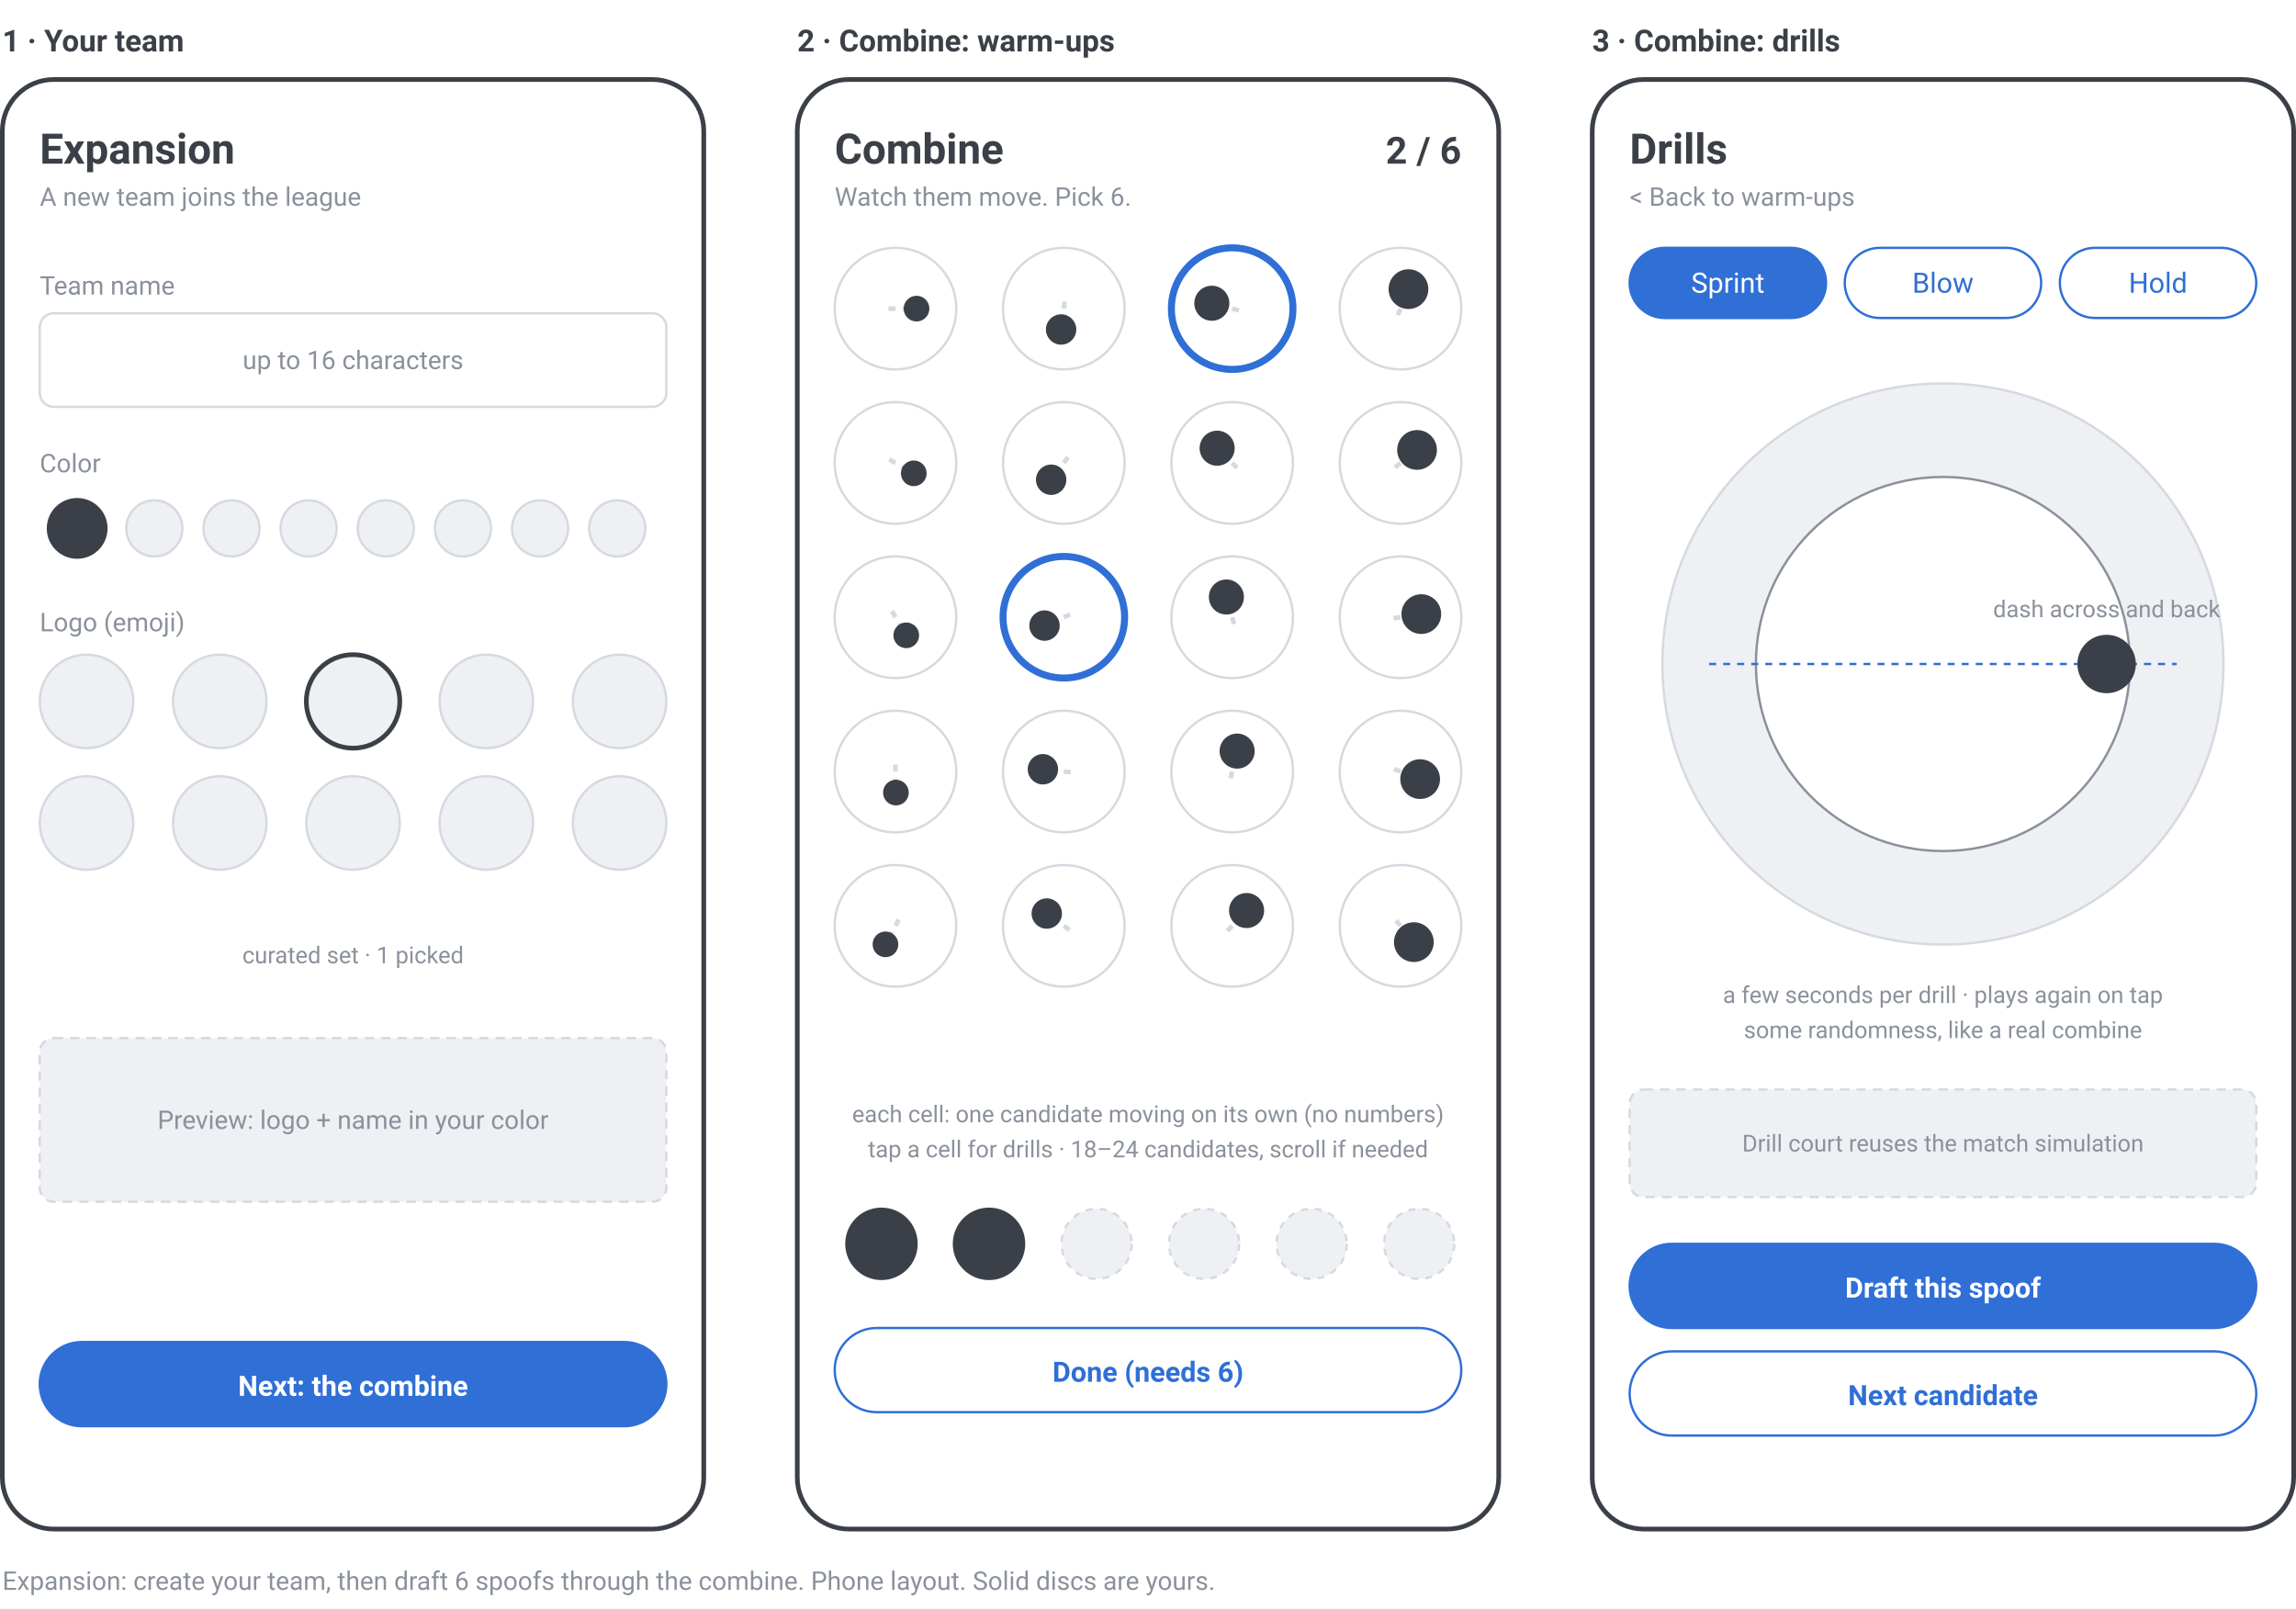
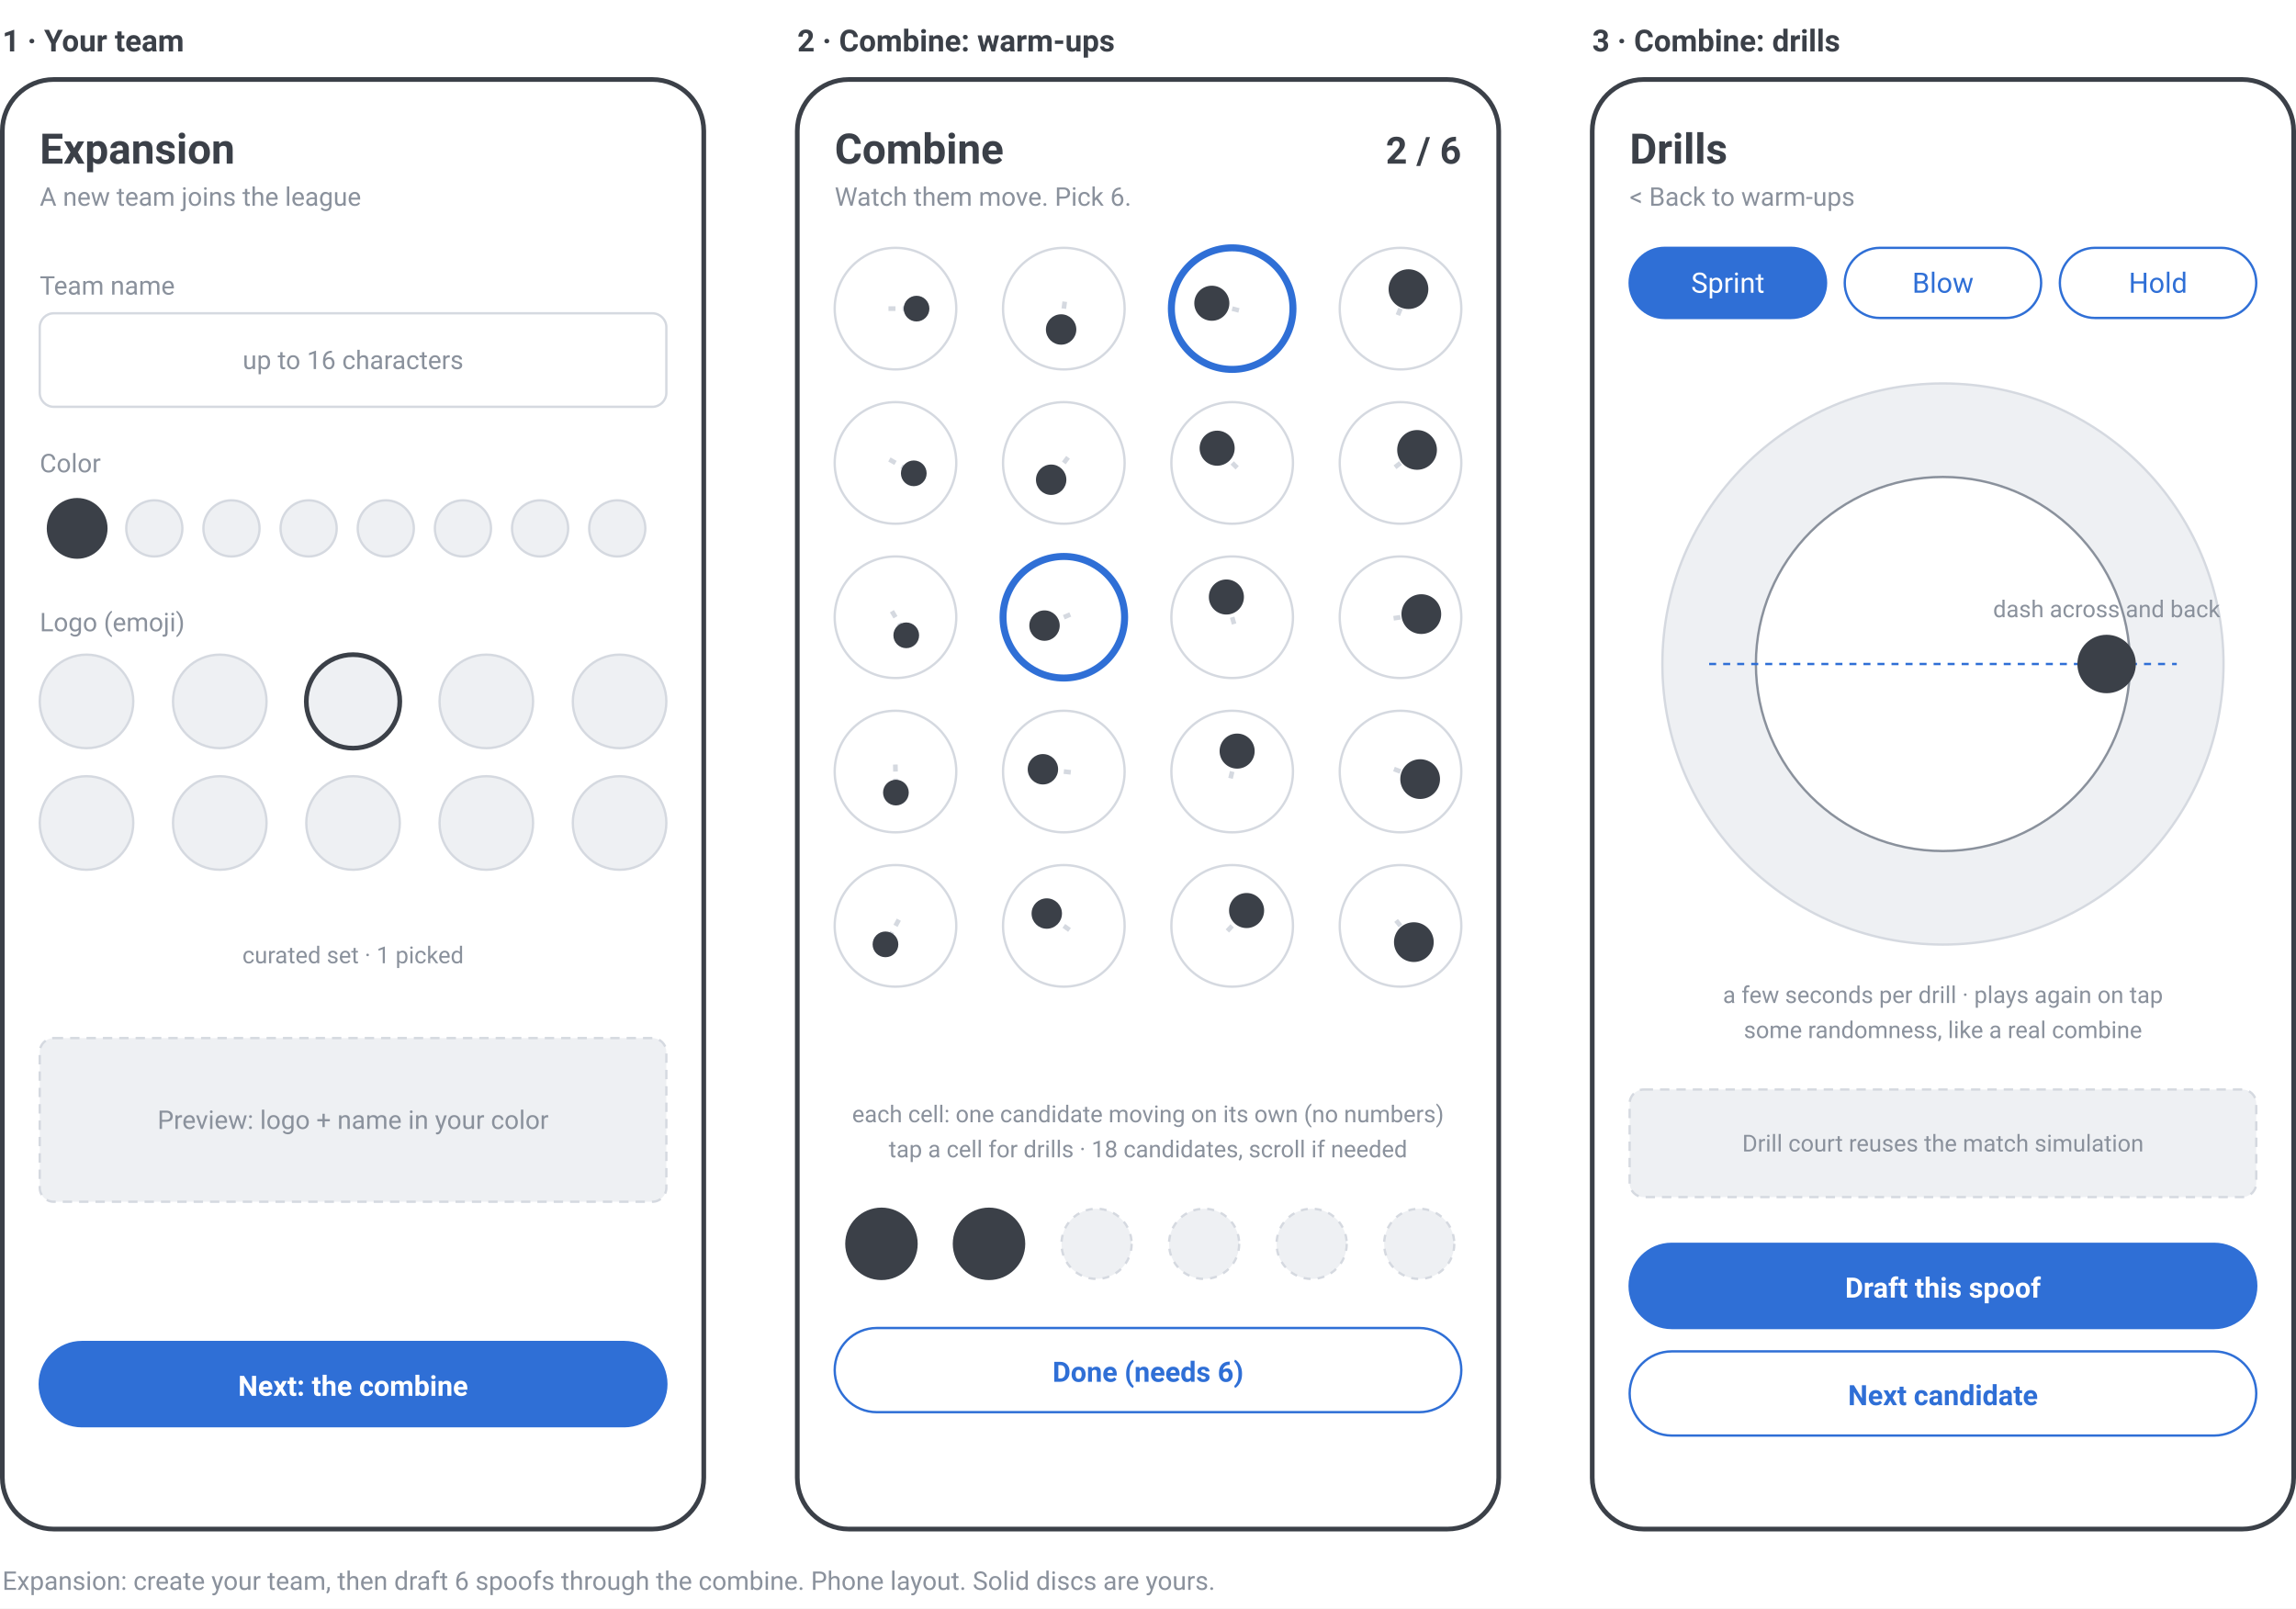
<svg xmlns="http://www.w3.org/2000/svg" width="982" height="688" viewBox="0 0 982 688" font-family="system-ui, -apple-system, Segoe UI, Roboto, sans-serif">
  <rect width="100%" height="100%" fill="#ffffff" />
  <g transform="translate(1,34)">
    <text x="0" y="-12" font-size="13" font-weight="700" fill="#3b4048">1 · Your team</text>
    <rect x="0" y="0" width="300" height="620" rx="22" fill="#ffffff" stroke="#3b4048" stroke-width="2" />
    <g>
      <text x="16" y="36" font-size="18" fill="#3b4048" text-anchor="start" font-weight="700">Expansion</text>
      <text x="16" y="54" font-size="11" fill="#8a919c" text-anchor="start" font-weight="400">A new team joins the league</text>
      <text x="16" y="92" font-size="11" fill="#8a919c" text-anchor="start" font-weight="400">Team name</text>
      <rect x="16" y="100" width="268" height="40" rx="6" fill="#ffffff" stroke="#d5d9e0" />
      <text x="150.0" y="123.85" font-size="11" fill="#8a919c" text-anchor="middle" font-weight="400">up to 16 characters</text>
      <text x="16" y="168" font-size="11" fill="#8a919c" text-anchor="start" font-weight="400">Color</text>
      <circle cx="32" cy="192" r="12" fill="#3b4048" stroke="#3b4048" stroke-width="2" />
      <circle cx="65" cy="192" r="12" fill="#eef0f3" stroke="#d5d9e0" stroke-width="1" />
      <circle cx="98" cy="192" r="12" fill="#eef0f3" stroke="#d5d9e0" stroke-width="1" />
      <circle cx="131" cy="192" r="12" fill="#eef0f3" stroke="#d5d9e0" stroke-width="1" />
      <circle cx="164" cy="192" r="12" fill="#eef0f3" stroke="#d5d9e0" stroke-width="1" />
      <circle cx="197" cy="192" r="12" fill="#eef0f3" stroke="#d5d9e0" stroke-width="1" />
      <circle cx="230" cy="192" r="12" fill="#eef0f3" stroke="#d5d9e0" stroke-width="1" />
      <circle cx="263" cy="192" r="12" fill="#eef0f3" stroke="#d5d9e0" stroke-width="1" />
      <text x="16" y="236" font-size="11" fill="#8a919c" text-anchor="start" font-weight="400">Logo (emoji)</text>
      <circle cx="36" cy="266" r="20" fill="#eef0f3" stroke="#d5d9e0" stroke-width="1" />
      <circle cx="93" cy="266" r="20" fill="#eef0f3" stroke="#d5d9e0" stroke-width="1" />
      <circle cx="150" cy="266" r="20" fill="#eef0f3" stroke="#3b4048" stroke-width="2" />
      <circle cx="207" cy="266" r="20" fill="#eef0f3" stroke="#d5d9e0" stroke-width="1" />
      <circle cx="264" cy="266" r="20" fill="#eef0f3" stroke="#d5d9e0" stroke-width="1" />
      <circle cx="36" cy="318" r="20" fill="#eef0f3" stroke="#d5d9e0" stroke-width="1" />
      <circle cx="93" cy="318" r="20" fill="#eef0f3" stroke="#d5d9e0" stroke-width="1" />
      <circle cx="150" cy="318" r="20" fill="#eef0f3" stroke="#d5d9e0" stroke-width="1" />
      <circle cx="207" cy="318" r="20" fill="#eef0f3" stroke="#d5d9e0" stroke-width="1" />
      <circle cx="264" cy="318" r="20" fill="#eef0f3" stroke="#d5d9e0" stroke-width="1" />
      <text x="150.0" y="378" font-size="10" fill="#8a919c" text-anchor="middle" font-weight="400">curated set · 1 picked</text>
      <rect x="16" y="410" width="268" height="70" rx="6" fill="#eef0f3" stroke="#d5d9e0" stroke-dasharray="4 3" />
      <text x="150.0" y="448.85" font-size="11" fill="#8a919c" text-anchor="middle" font-weight="400">Preview: logo + name in your color</text>
      <rect x="16" y="540" width="268" height="36" rx="18" fill="#2f6fd6" stroke="#2f6fd6" />
      <text x="150.0" y="563" font-size="12" fill="#ffffff" text-anchor="middle" font-weight="600">Next: the combine</text>
    </g>
  </g>
  <g transform="translate(341,34)">
    <text x="0" y="-12" font-size="13" font-weight="700" fill="#3b4048">2 · Combine: warm-ups</text>
    <rect x="0" y="0" width="300" height="620" rx="22" fill="#ffffff" stroke="#3b4048" stroke-width="2" />
    <g>
      <text x="16" y="36" font-size="18" fill="#3b4048" text-anchor="start" font-weight="700">Combine</text>
      <text x="16" y="54" font-size="11" fill="#8a919c" text-anchor="start" font-weight="400">Watch them move. Pick 6.</text>
      <text x="284" y="36" font-size="16" fill="#3b4048" text-anchor="end" font-weight="700">2 / 6</text>
      <circle cx="42" cy="98" r="26" fill="#ffffff" stroke="#d5d9e0" stroke-width="1" />
      <line x1="39.0" y1="98.0" x2="51.0" y2="98.0" stroke="#d5d9e0" stroke-width="2" stroke-dasharray="3 3" />
      <circle cx="51.0" cy="98.0" r="5" fill="#3b4048" stroke="#3b4048" stroke-width="1" />
      <circle cx="114" cy="98" r="26" fill="#ffffff" stroke="#d5d9e0" stroke-width="1" />
      <line x1="114.387" y1="95.025" x2="112.84" y2="106.925" stroke="#d5d9e0" stroke-width="2" stroke-dasharray="3 3" />
      <circle cx="112.84" cy="106.925" r="6" fill="#3b4048" stroke="#3b4048" stroke-width="1" />
      <circle cx="186" cy="98" r="26" fill="#ffffff" stroke="#2f6fd6" stroke-width="3" />
      <line x1="188.9" y1="98.767" x2="177.299" y2="95.7" stroke="#d5d9e0" stroke-width="2" stroke-dasharray="3 3" />
      <circle cx="177.299" cy="95.7" r="7" fill="#3b4048" stroke="#3b4048" stroke-width="1" />
      <circle cx="258" cy="98" r="26" fill="#ffffff" stroke="#d5d9e0" stroke-width="1" />
      <line x1="256.866" y1="100.777" x2="261.402" y2="89.668" stroke="#d5d9e0" stroke-width="2" stroke-dasharray="3 3" />
      <circle cx="261.402" cy="89.668" r="8" fill="#3b4048" stroke="#3b4048" stroke-width="1" />
      <circle cx="42" cy="164" r="26" fill="#ffffff" stroke="#d5d9e0" stroke-width="1" />
      <line x1="39.392" y1="162.518" x2="49.825" y2="168.447" stroke="#d5d9e0" stroke-width="2" stroke-dasharray="3 3" />
      <circle cx="49.825" cy="168.447" r="5" fill="#3b4048" stroke="#3b4048" stroke-width="1" />
      <circle cx="114" cy="164" r="26" fill="#ffffff" stroke="#d5d9e0" stroke-width="1" />
      <line x1="115.806" y1="161.605" x2="108.582" y2="171.186" stroke="#d5d9e0" stroke-width="2" stroke-dasharray="3 3" />
      <circle cx="108.582" cy="171.186" r="6" fill="#3b4048" stroke="#3b4048" stroke-width="1" />
      <circle cx="186" cy="164" r="26" fill="#ffffff" stroke="#d5d9e0" stroke-width="1" />
      <line x1="188.143" y1="166.1" x2="179.572" y2="157.701" stroke="#d5d9e0" stroke-width="2" stroke-dasharray="3 3" />
      <circle cx="179.572" cy="157.701" r="7" fill="#3b4048" stroke="#3b4048" stroke-width="1" />
      <circle cx="258" cy="164" r="26" fill="#ffffff" stroke="#d5d9e0" stroke-width="1" />
      <line x1="255.642" y1="165.854" x2="265.075" y2="158.437" stroke="#d5d9e0" stroke-width="2" stroke-dasharray="3 3" />
      <circle cx="265.075" cy="158.437" r="8" fill="#3b4048" stroke="#3b4048" stroke-width="1" />
      <circle cx="42" cy="230" r="26" fill="#ffffff" stroke="#d5d9e0" stroke-width="1" />
      <line x1="40.465" y1="227.423" x2="46.605" y2="237.732" stroke="#d5d9e0" stroke-width="2" stroke-dasharray="3 3" />
      <circle cx="46.605" cy="237.732" r="5" fill="#3b4048" stroke="#3b4048" stroke-width="1" />
      <circle cx="114" cy="230" r="26" fill="#ffffff" stroke="#2f6fd6" stroke-width="3" />
      <line x1="116.754" y1="228.81" x2="105.739" y2="233.571" stroke="#d5d9e0" stroke-width="2" stroke-dasharray="3 3" />
      <circle cx="105.739" cy="233.571" r="6" fill="#3b4048" stroke="#3b4048" stroke-width="1" />
      <circle cx="186" cy="230" r="26" fill="#ffffff" stroke="#d5d9e0" stroke-width="1" />
      <line x1="186.825" y1="232.884" x2="183.524" y2="221.347" stroke="#d5d9e0" stroke-width="2" stroke-dasharray="3 3" />
      <circle cx="183.524" cy="221.347" r="7" fill="#3b4048" stroke="#3b4048" stroke-width="1" />
      <circle cx="258" cy="230" r="26" fill="#ffffff" stroke="#d5d9e0" stroke-width="1" />
      <line x1="255.033" y1="230.447" x2="266.9" y2="228.659" stroke="#d5d9e0" stroke-width="2" stroke-dasharray="3 3" />
      <circle cx="266.9" cy="228.659" r="8" fill="#3b4048" stroke="#3b4048" stroke-width="1" />
      <circle cx="42" cy="296" r="26" fill="#ffffff" stroke="#d5d9e0" stroke-width="1" />
      <line x1="41.939" y1="293.001" x2="42.183" y2="304.998" stroke="#d5d9e0" stroke-width="2" stroke-dasharray="3 3" />
      <circle cx="42.183" cy="304.998" r="5" fill="#3b4048" stroke="#3b4048" stroke-width="1" />
      <circle cx="114" cy="296" r="26" fill="#ffffff" stroke="#d5d9e0" stroke-width="1" />
      <line x1="116.982" y1="296.326" x2="105.053" y2="295.022" stroke="#d5d9e0" stroke-width="2" stroke-dasharray="3 3" />
      <circle cx="105.053" cy="295.022" r="6" fill="#3b4048" stroke="#3b4048" stroke-width="1" />
      <circle cx="186" cy="296" r="26" fill="#ffffff" stroke="#d5d9e0" stroke-width="1" />
      <line x1="185.293" y1="298.915" x2="188.122" y2="287.254" stroke="#d5d9e0" stroke-width="2" stroke-dasharray="3 3" />
      <circle cx="188.122" cy="287.254" r="7" fill="#3b4048" stroke="#3b4048" stroke-width="1" />
      <circle cx="258" cy="296" r="26" fill="#ffffff" stroke="#d5d9e0" stroke-width="1" />
      <line x1="255.2" y1="294.923" x2="266.4" y2="299.232" stroke="#d5d9e0" stroke-width="2" stroke-dasharray="3 3" />
      <circle cx="266.4" cy="299.232" r="8" fill="#3b4048" stroke="#3b4048" stroke-width="1" />
      <circle cx="42" cy="362" r="26" fill="#ffffff" stroke="#d5d9e0" stroke-width="1" />
      <line x1="43.429" y1="359.362" x2="37.713" y2="369.913" stroke="#d5d9e0" stroke-width="2" stroke-dasharray="3 3" />
      <circle cx="37.713" cy="369.913" r="5" fill="#3b4048" stroke="#3b4048" stroke-width="1" />
      <circle cx="114" cy="362" r="26" fill="#ffffff" stroke="#d5d9e0" stroke-width="1" />
      <line x1="116.432" y1="363.757" x2="106.705" y2="356.729" stroke="#d5d9e0" stroke-width="2" stroke-dasharray="3 3" />
      <circle cx="106.705" cy="356.729" r="6" fill="#3b4048" stroke="#3b4048" stroke-width="1" />
      <circle cx="186" cy="362" r="26" fill="#ffffff" stroke="#d5d9e0" stroke-width="1" />
      <line x1="183.944" y1="364.185" x2="192.167" y2="355.445" stroke="#d5d9e0" stroke-width="2" stroke-dasharray="3 3" />
      <circle cx="192.167" cy="355.445" r="7" fill="#3b4048" stroke="#3b4048" stroke-width="1" />
      <circle cx="258" cy="362" r="26" fill="#ffffff" stroke="#d5d9e0" stroke-width="1" />
      <line x1="256.098" y1="359.68" x2="263.706" y2="368.96" stroke="#d5d9e0" stroke-width="2" stroke-dasharray="3 3" />
      <circle cx="263.706" cy="368.96" r="8" fill="#3b4048" stroke="#3b4048" stroke-width="1" />
      <text x="150.0" y="446" font-size="10" fill="#8a919c" text-anchor="middle" font-weight="400">each cell: one candidate moving on its own (no numbers)</text>
-       <text x="150.0" y="461" font-size="10" fill="#8a919c" text-anchor="middle" font-weight="400">tap a cell for drills · 18–24 candidates, scroll if needed</text>
+       <text x="150.0" y="461" font-size="10" fill="#8a919c" text-anchor="middle" font-weight="400">tap a cell for drills · 18 candidates, scroll if needed</text>
      <circle cx="36" cy="498" r="15" fill="#3b4048" stroke="#3b4048" stroke-width="1" />
      <circle cx="82" cy="498" r="15" fill="#3b4048" stroke="#3b4048" stroke-width="1" />
      <circle cx="128" cy="498" r="15" fill="#eef0f3" stroke="#d5d9e0" stroke-width="1" stroke-dasharray="3 3" />
      <circle cx="174" cy="498" r="15" fill="#eef0f3" stroke="#d5d9e0" stroke-width="1" stroke-dasharray="3 3" />
      <circle cx="220" cy="498" r="15" fill="#eef0f3" stroke="#d5d9e0" stroke-width="1" stroke-dasharray="3 3" />
      <circle cx="266" cy="498" r="15" fill="#eef0f3" stroke="#d5d9e0" stroke-width="1" stroke-dasharray="3 3" />
      <rect x="16" y="534" width="268" height="36" rx="18" fill="#ffffff" stroke="#2f6fd6" />
      <text x="150.0" y="557" font-size="12" fill="#2f6fd6" text-anchor="middle" font-weight="600">Done (needs 6)</text>
    </g>
  </g>
  <g transform="translate(681,34)">
    <text x="0" y="-12" font-size="13" font-weight="700" fill="#3b4048">3 · Combine: drills</text>
    <rect x="0" y="0" width="300" height="620" rx="22" fill="#ffffff" stroke="#3b4048" stroke-width="2" />
    <g>
      <text x="16" y="36" font-size="18" fill="#3b4048" text-anchor="start" font-weight="700">Drills</text>
      <text x="16" y="54" font-size="11" fill="#8a919c" text-anchor="start" font-weight="400">&lt; Back to warm-ups</text>
      <rect x="16" y="72" width="84" height="30" rx="15" fill="#2f6fd6" stroke="#2f6fd6" />
      <text x="58.0" y="91.2" font-size="12" fill="#ffffff" text-anchor="middle" font-weight="400">Sprint</text>
      <rect x="108" y="72" width="84" height="30" rx="15" fill="#ffffff" stroke="#2f6fd6" />
      <text x="150.0" y="91.2" font-size="12" fill="#2f6fd6" text-anchor="middle" font-weight="400">Blow</text>
      <rect x="200" y="72" width="84" height="30" rx="15" fill="#ffffff" stroke="#2f6fd6" />
      <text x="242.0" y="91.2" font-size="12" fill="#2f6fd6" text-anchor="middle" font-weight="400">Hold</text>
      <circle cx="150.0" cy="250" r="120" fill="#eef0f3" stroke="#d5d9e0" stroke-width="1" />
      <circle cx="150.0" cy="250" r="80" fill="#ffffff" stroke="#8a919c" stroke-width="1" />
      <line x1="50.0" y1="250" x2="250.0" y2="250" stroke="#2f6fd6" stroke-width="1" stroke-dasharray="3 3" />
      <circle cx="220.0" cy="250" r="12" fill="#3b4048" stroke="#3b4048" stroke-width="1" />
      <text x="220.0" y="230" font-size="10" fill="#8a919c" text-anchor="middle" font-weight="400">dash across and back</text>
      <text x="150.0" y="395" font-size="10" fill="#8a919c" text-anchor="middle" font-weight="400">a few seconds per drill · plays again on tap</text>
      <text x="150.0" y="410" font-size="10" fill="#8a919c" text-anchor="middle" font-weight="400">some randomness, like a real combine</text>
      <rect x="16" y="432" width="268" height="46" rx="6" fill="#eef0f3" stroke="#d5d9e0" stroke-dasharray="4 3" />
      <text x="150.0" y="458.5" font-size="10" fill="#8a919c" text-anchor="middle" font-weight="400">Drill court reuses the match simulation</text>
      <rect x="16" y="498" width="268" height="36" rx="18" fill="#2f6fd6" stroke="#2f6fd6" />
      <text x="150.0" y="521" font-size="12" fill="#ffffff" text-anchor="middle" font-weight="600">Draft this spoof</text>
      <rect x="16" y="544" width="268" height="36" rx="18" fill="#ffffff" stroke="#2f6fd6" />
      <text x="150.0" y="567" font-size="12" fill="#2f6fd6" text-anchor="middle" font-weight="600">Next candidate</text>
    </g>
  </g>
  <text x="1" y="680" font-size="11" fill="#8a919c">Expansion: create your team, then draft 6 spoofs through the combine. Phone layout. Solid discs are yours.</text>
</svg>
